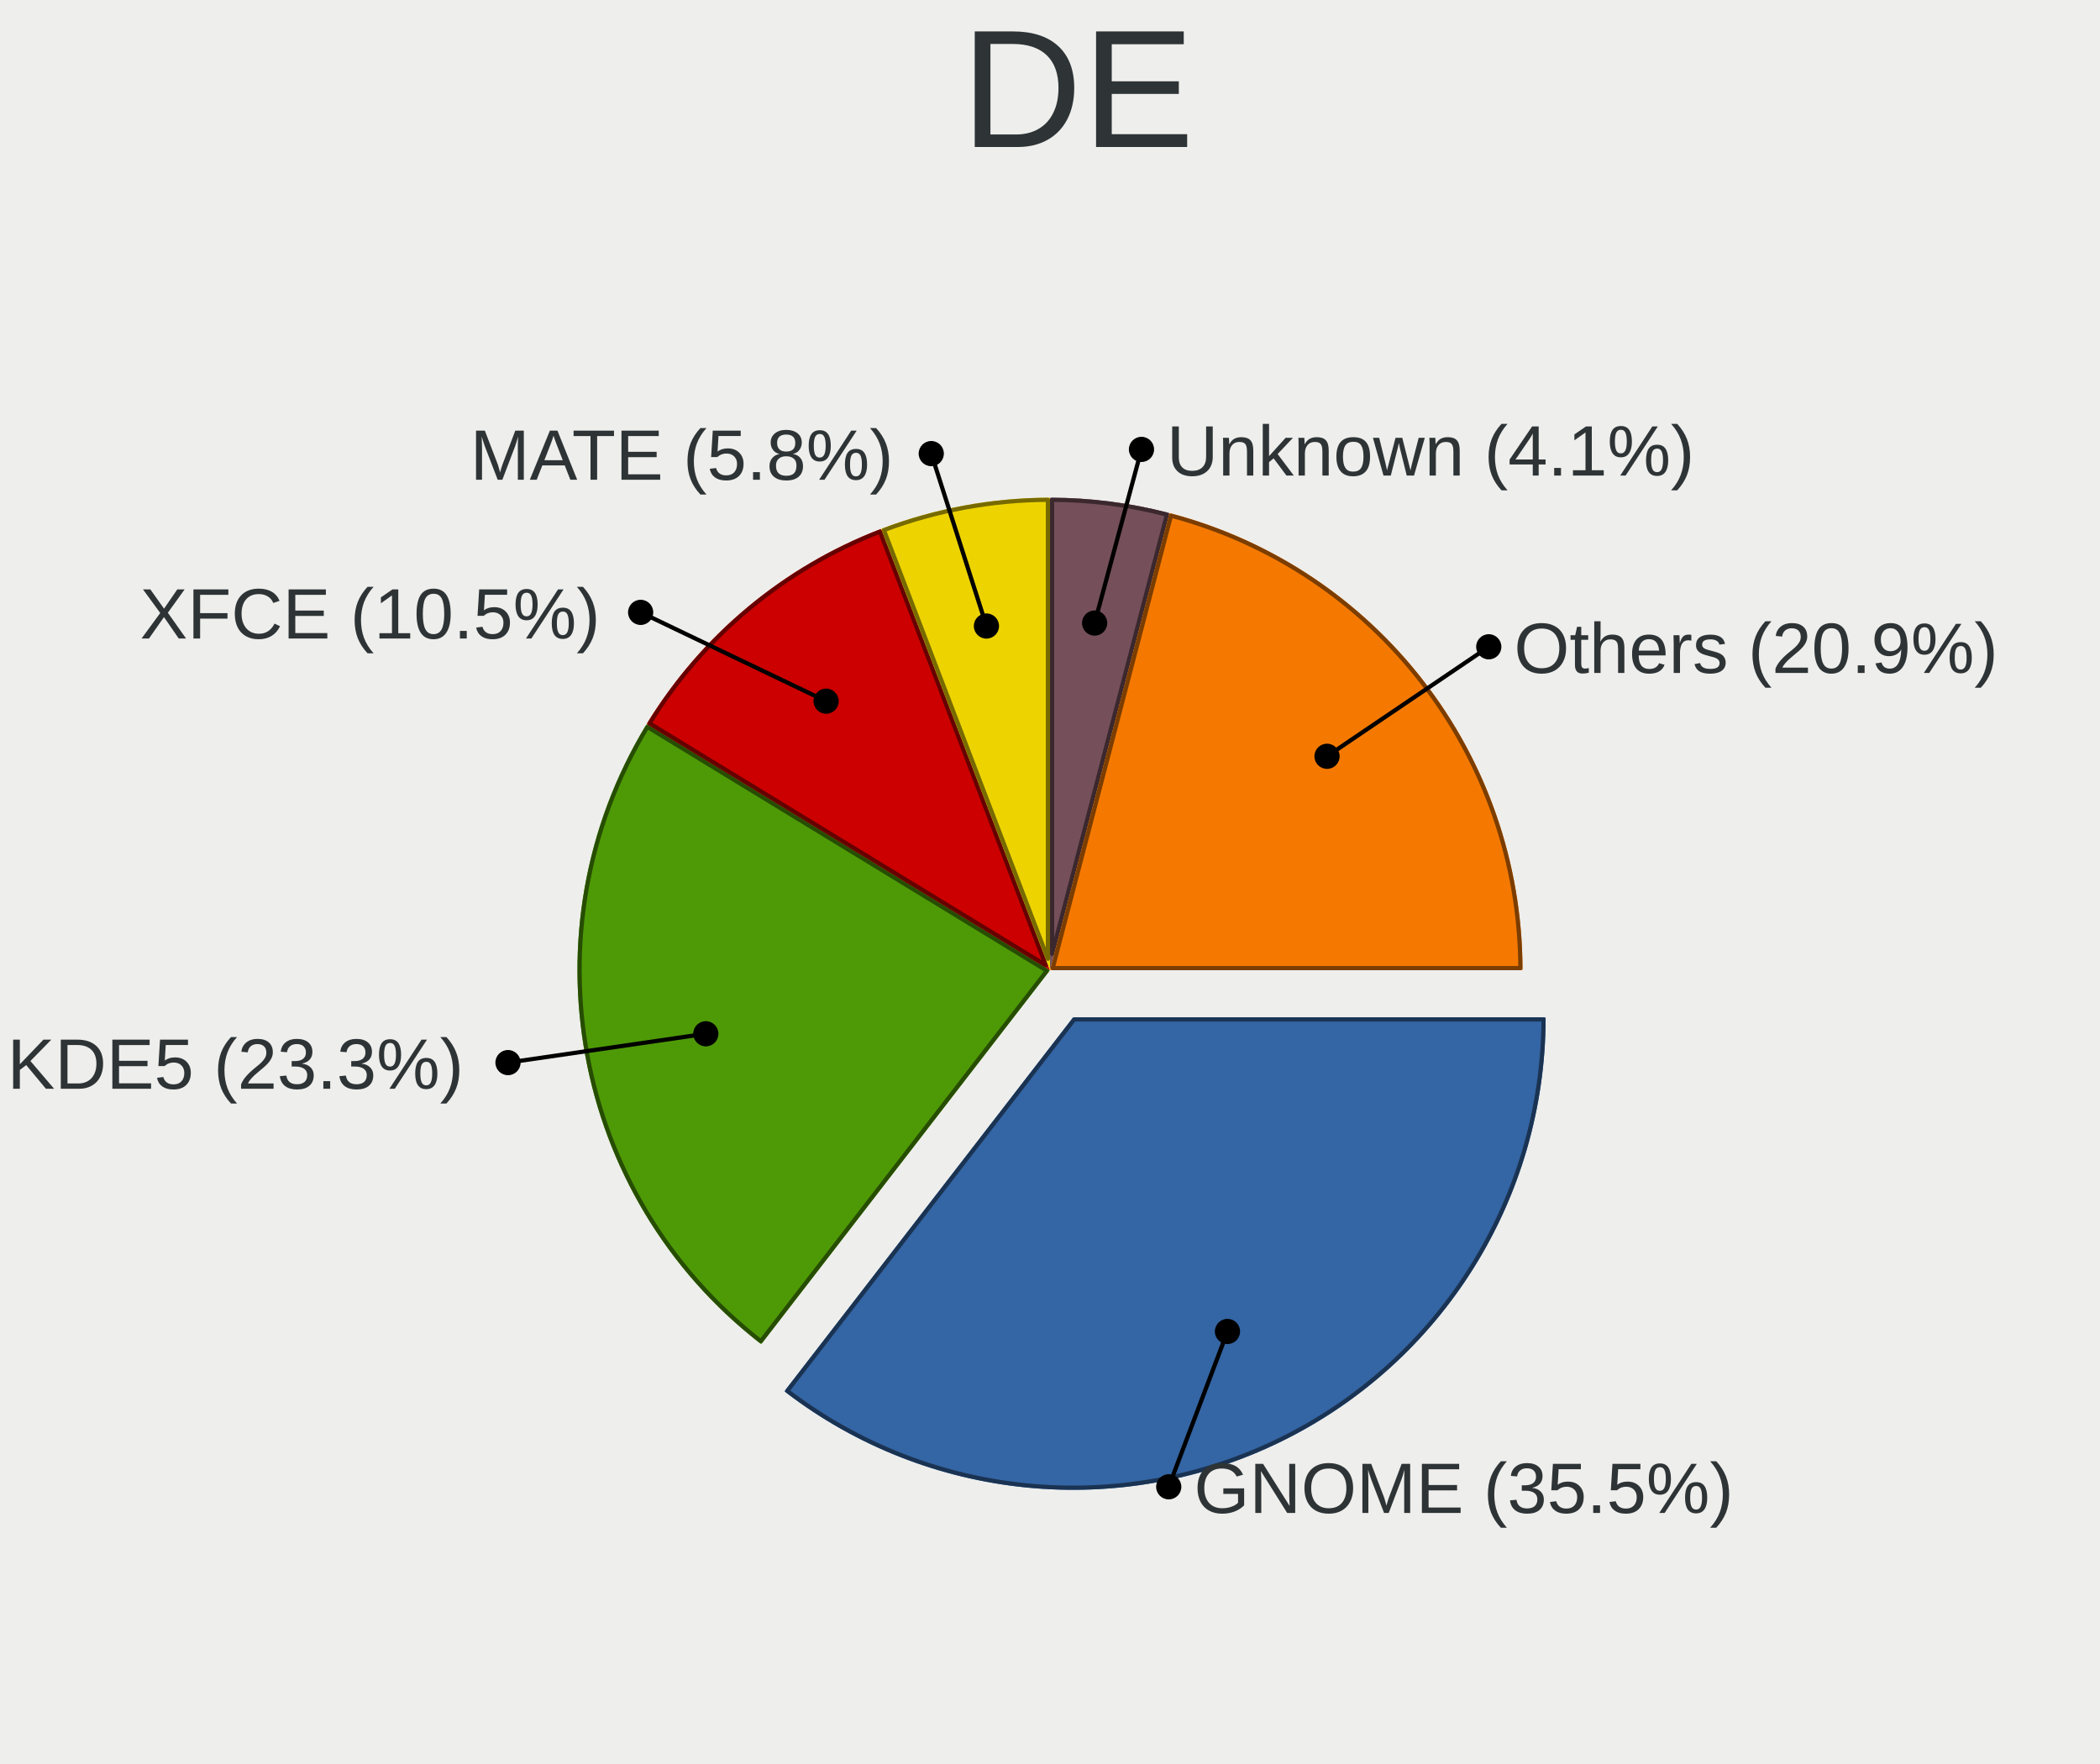
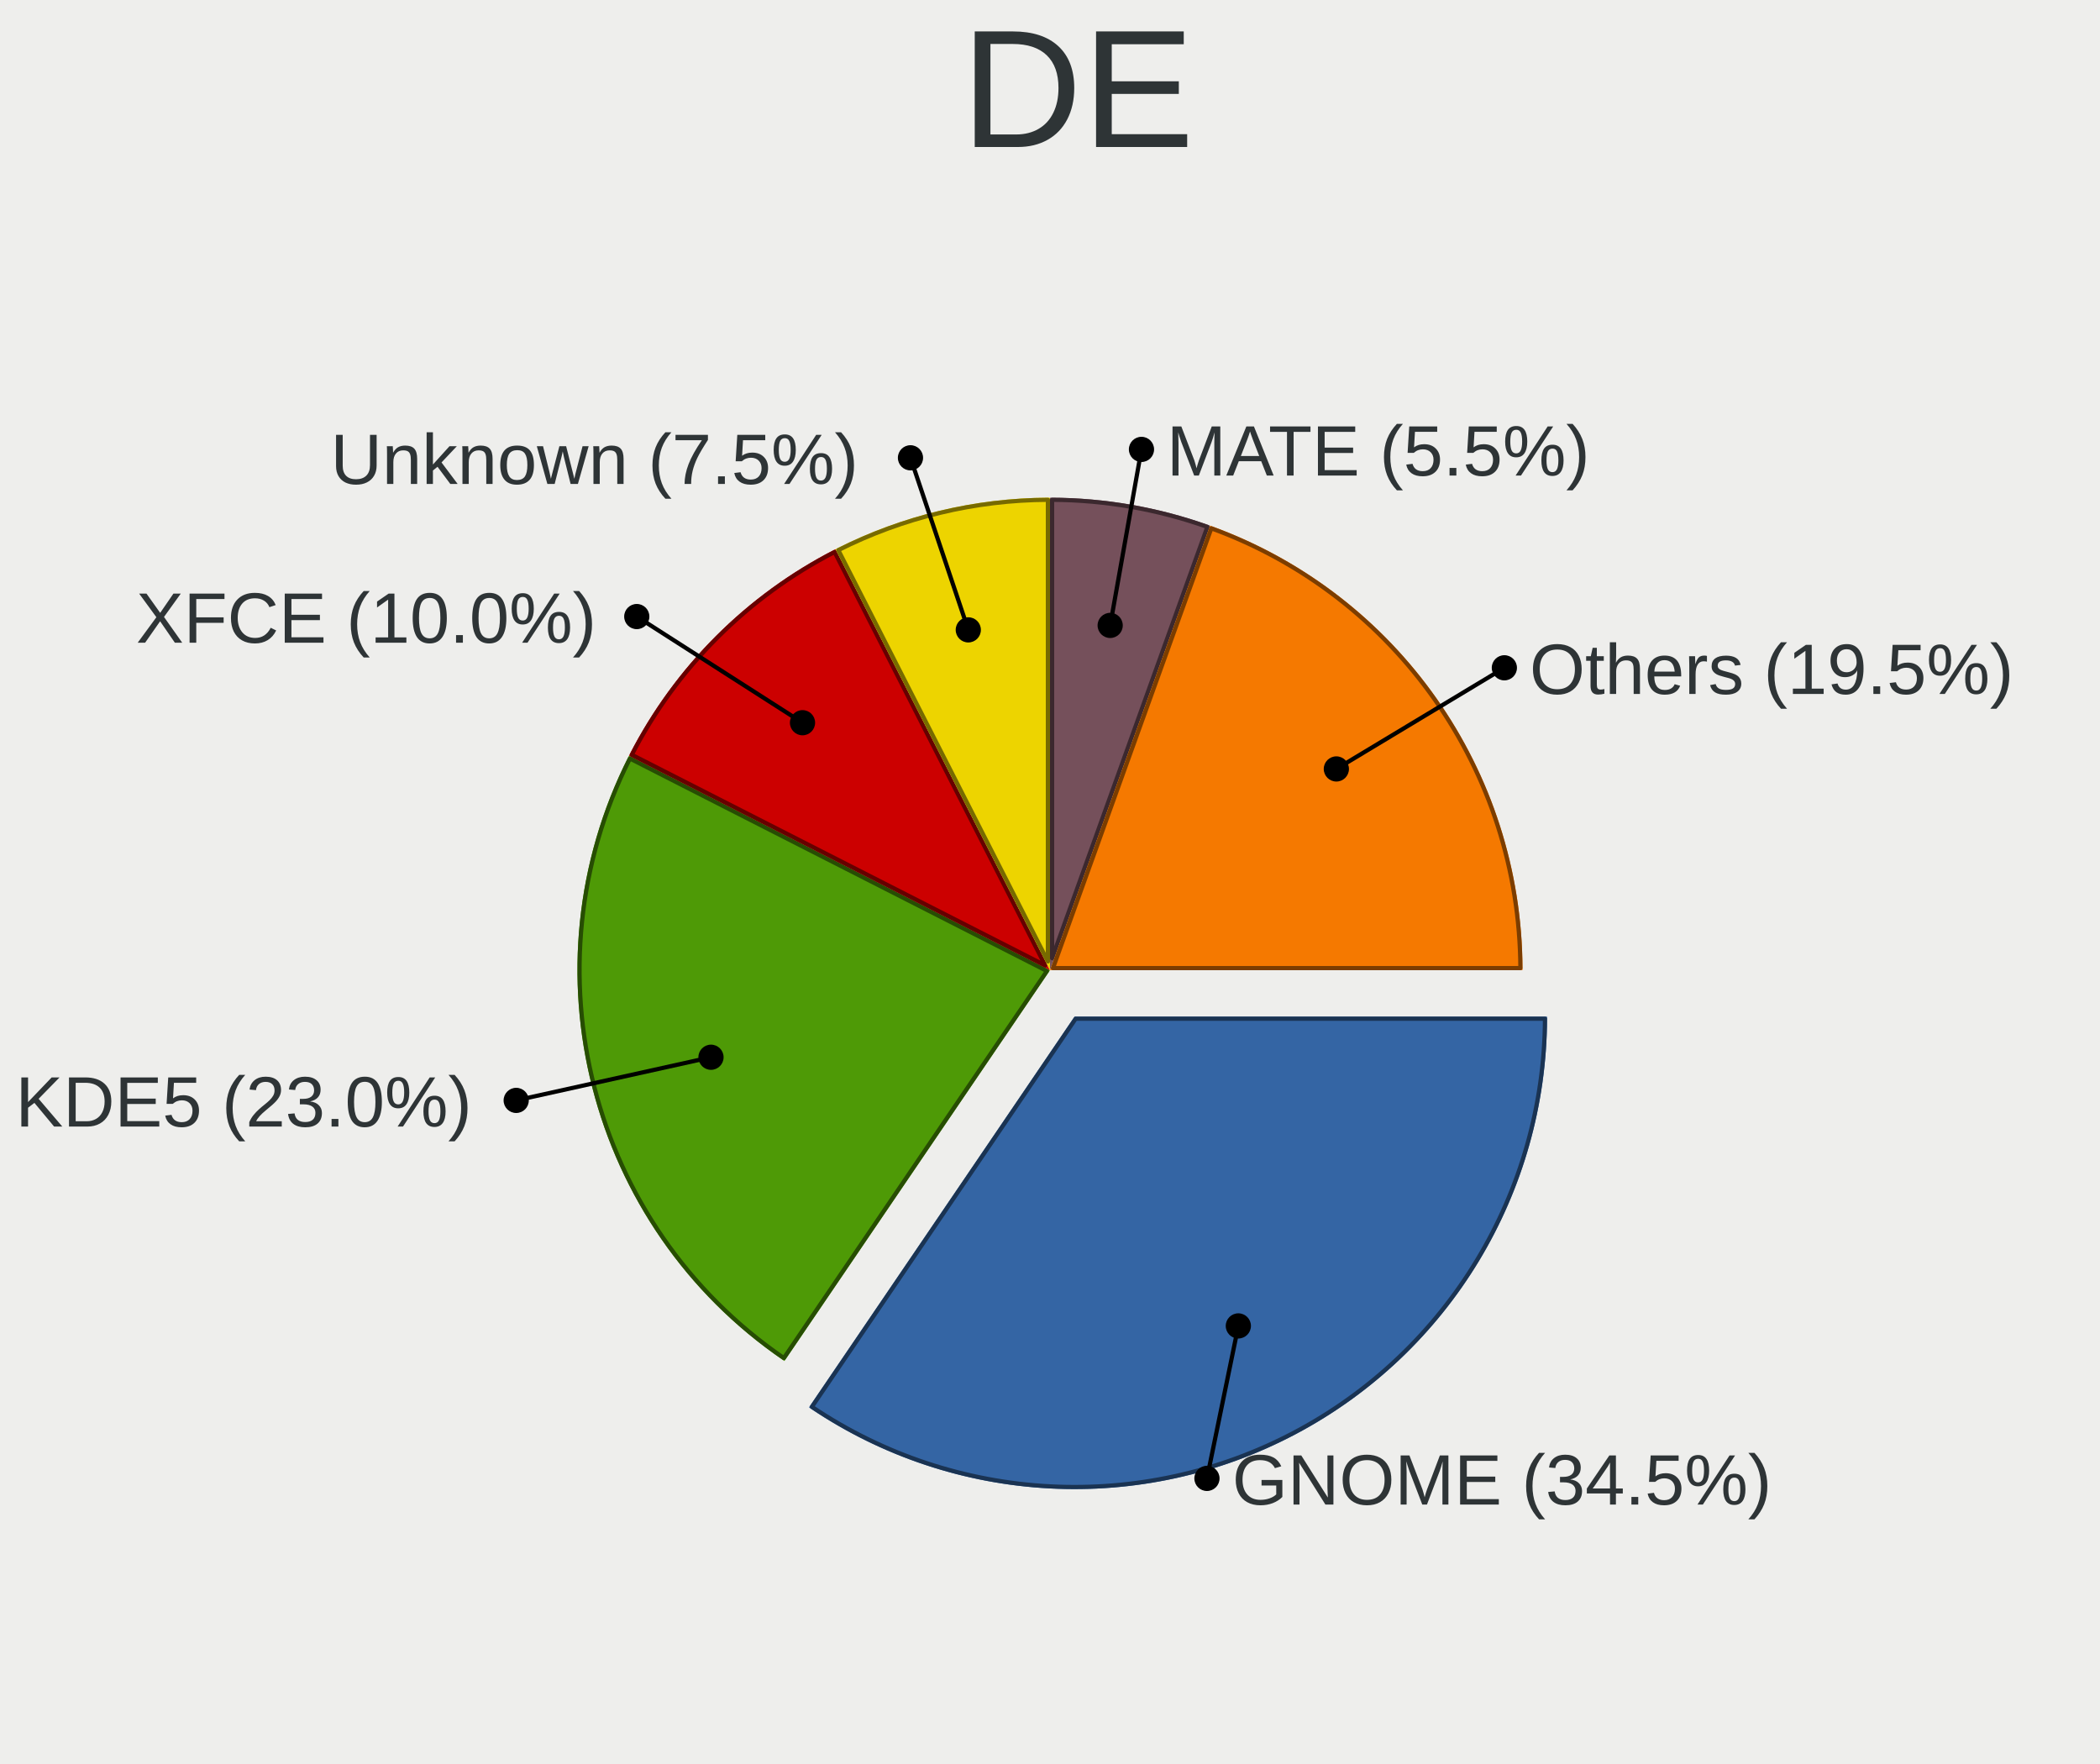
<svg xmlns="http://www.w3.org/2000/svg" width="500" height="420" version="1.0" id="ezcGraph">
  <defs />
  <g id="ezcGraphChart" color-rendering="optimizeQuality" shape-rendering="geometricPrecision" text-rendering="optimizeLegibility">
    <path d=" M 0,420 L 0,0 L 500,0 L 500,420 L 0,420 z " style="fill: #eeeeec; fill-opacity: 1.00; stroke: none;" id="ezcGraphPolygon_1" />
    <path d=" M 0,42 L 0,0 L 500,0 L 500,42 L 0,42 z " style="fill: #000000; fill-opacity: 0.00; stroke: none;" id="ezcGraphPolygon_2" />
-     <path d="M 255.51,242.22 L 368.01,242.22 A 112.50,112.50 0 0,1 186.75,331.26 z" style="fill: #3465a4; fill-opacity: 1.00; stroke: none; cursor: pointer;" id="ezcGraphCircleSector_4" />
-     <path d="M 255.76,242.72 L 367.51,242.72 A 112.00,112.00 0 0,1 187.46,331.17 z" style="fill: none; stroke: #1a3352; stroke-width: 1; stroke-opacity: 1.00; stroke-linecap: round; stroke-linejoin: round;" id="ezcGraphCircleSector_5" />
-     <path d="M 250.00,231.00 L 181.24,320.04 A 112.50,112.50 0 0,1 153.97,172.39 z" style="fill: #4e9a06; fill-opacity: 1.00; stroke: none; cursor: pointer;" id="ezcGraphCircleSector_6" />
-     <path d="M 249.26,231.14 L 181.15,319.34 A 112.00,112.00 0 0,1 154.14,173.08 z" style="fill: none; stroke: #274d03; stroke-width: 1; stroke-opacity: 1.00; stroke-linecap: round; stroke-linejoin: round;" id="ezcGraphCircleSector_7" />
-     <path d="M 250.00,231.00 L 153.97,172.39 A 112.50,112.50 0 0,1 209.81,125.92 z" style="fill: #cc0000; fill-opacity: 1.00; stroke: none; cursor: pointer;" id="ezcGraphCircleSector_8" />
-     <path d="M 249.01,229.81 L 154.66,172.23 A 112.00,112.00 0 0,1 209.52,126.57 z" style="fill: none; stroke: #660000; stroke-width: 1; stroke-opacity: 1.00; stroke-linecap: round; stroke-linejoin: round;" id="ezcGraphCircleSector_9" />
-     <path d="M 250.00,231.00 L 209.81,125.92 A 112.50,112.50 0 0,1 250.00,118.50 z" style="fill: #edd400; fill-opacity: 1.00; stroke: none; cursor: pointer;" id="ezcGraphCircleSector_10" />
-     <path d="M 249.50,228.29 L 210.46,126.21 A 112.00,112.00 0 0,1 249.50,119.00 z" style="fill: none; stroke: #776a00; stroke-width: 1; stroke-opacity: 1.00; stroke-linecap: round; stroke-linejoin: round;" id="ezcGraphCircleSector_11" />
-     <path d="M 250.00,231.00 L 250.00,118.50 A 112.50,112.50 0 0,1 278.46,122.16 z" style="fill: #75505b; fill-opacity: 1.00; stroke: none; cursor: pointer;" id="ezcGraphCircleSector_12" />
-     <path d="M 250.50,227.11 L 250.50,119.00 A 112.00,112.00 0 0,1 277.84,122.52 z" style="fill: none; stroke: #3b282e; stroke-width: 1; stroke-opacity: 1.00; stroke-linecap: round; stroke-linejoin: round;" id="ezcGraphCircleSector_13" />
-     <path d="M 250.00,231.00 L 278.46,122.16 A 112.50,112.50 0 0,1 362.50,231.00 z" style="fill: #f57900; fill-opacity: 1.00; stroke: none;" id="ezcGraphCircleSector_14" />
-     <path d="M 250.65,230.50 L 278.81,122.77 A 112.00,112.00 0 0,1 362.00,230.50 z" style="fill: none; stroke: #7b3d00; stroke-width: 1; stroke-opacity: 1.00; stroke-linecap: round; stroke-linejoin: round;" id="ezcGraphCircleSector_15" />
-     <path d=" M 234.864,149.053 L 221.729,108" style="fill: none; stroke: #000000; stroke-width: 1; stroke-opacity: 1.00; stroke-linecap: round; stroke-linejoin: round;" id="ezcGraphLine_16" />
-     <ellipse cx="234.864" cy="149.053" rx="3" ry="3" style="fill: #000000; fill-opacity: 1.00; stroke: none;" id="ezcGraphCircle_17" />
-     <ellipse cx="221.729" cy="108" rx="3" ry="3" style="fill: #000000; fill-opacity: 1.00; stroke: none;" id="ezcGraphCircle_18" />
-     <path d=" M 196.694,166.946 L 152.534,145.8" style="fill: none; stroke: #000000; stroke-width: 1; stroke-opacity: 1.00; stroke-linecap: round; stroke-linejoin: round;" id="ezcGraphLine_20" />
-     <ellipse cx="196.694" cy="166.946" rx="3" ry="3" style="fill: #000000; fill-opacity: 1.00; stroke: none;" id="ezcGraphCircle_21" />
-     <ellipse cx="152.534" cy="145.8" rx="3" ry="3" style="fill: #000000; fill-opacity: 1.00; stroke: none;" id="ezcGraphCircle_22" />
-     <path d=" M 168.053,246.136 L 120.951,253" style="fill: none; stroke: #000000; stroke-width: 1; stroke-opacity: 1.00; stroke-linecap: round; stroke-linejoin: round;" id="ezcGraphLine_24" />
-     <ellipse cx="168.053" cy="246.136" rx="3" ry="3" style="fill: #000000; fill-opacity: 1.00; stroke: none;" id="ezcGraphCircle_25" />
-     <ellipse cx="120.951" cy="253" rx="3" ry="3" style="fill: #000000; fill-opacity: 1.00; stroke: none;" id="ezcGraphCircle_26" />
-     <path d=" M 260.626,148.347 L 271.78,107" style="fill: none; stroke: #000000; stroke-width: 1; stroke-opacity: 1.00; stroke-linecap: round; stroke-linejoin: round;" id="ezcGraphLine_28" />
-     <ellipse cx="260.626" cy="148.347" rx="3" ry="3" style="fill: #000000; fill-opacity: 1.00; stroke: none;" id="ezcGraphCircle_29" />
+     <path d="M 255.85,242.05 L 368.35,242.05 A 112.50,112.50 0 0,1 192.61,335.09 z" style="fill: #3465a4; fill-opacity: 1.00; stroke: none; cursor: pointer;" id="ezcGraphCircleSector_4" />
+     <path d="M 256.11,242.55 L 367.85,242.55 A 112.00,112.00 0 0,1 193.31,334.96 z" style="fill: none; stroke: #1a3352; stroke-width: 1; stroke-opacity: 1.00; stroke-linecap: round; stroke-linejoin: round;" id="ezcGraphCircleSector_5" />
+     <path d="M 250.00,231.00 L 186.77,324.05 A 112.50,112.50 0 0,1 149.76,179.93 z" style="fill: #4e9a06; fill-opacity: 1.00; stroke: none; cursor: pointer;" id="ezcGraphCircleSector_6" />
+     <path d="M 249.27,231.19 L 186.63,323.35 A 112.00,112.00 0 0,1 149.98,180.60 z" style="fill: none; stroke: #274d03; stroke-width: 1; stroke-opacity: 1.00; stroke-linecap: round; stroke-linejoin: round;" id="ezcGraphCircleSector_7" />
+     <path d="M 250.00,231.00 L 149.76,179.93 A 112.50,112.50 0 0,1 198.93,130.76 z" style="fill: #cc0000; fill-opacity: 1.00; stroke: none; cursor: pointer;" id="ezcGraphCircleSector_8" />
+     <path d="M 248.86,229.86 L 150.43,179.71 A 112.00,112.00 0 0,1 198.71,131.43 z" style="fill: none; stroke: #660000; stroke-width: 1; stroke-opacity: 1.00; stroke-linecap: round; stroke-linejoin: round;" id="ezcGraphCircleSector_9" />
+     <path d="M 250.00,231.00 L 198.93,130.76 A 112.50,112.50 0 0,1 250.00,118.50 z" style="fill: #edd400; fill-opacity: 1.00; stroke: none; cursor: pointer;" id="ezcGraphCircleSector_10" />
+     <path d="M 249.50,228.92 L 199.60,130.98 A 112.00,112.00 0 0,1 249.50,119.00 z" style="fill: none; stroke: #776a00; stroke-width: 1; stroke-opacity: 1.00; stroke-linecap: round; stroke-linejoin: round;" id="ezcGraphCircleSector_11" />
+     <path d="M 250.00,231.00 L 250.00,118.50 A 112.50,112.50 0 0,1 288.11,125.15 z" style="fill: #75505b; fill-opacity: 1.00; stroke: none; cursor: pointer;" id="ezcGraphCircleSector_12" />
+     <path d="M 250.50,228.14 L 250.50,119.00 A 112.00,112.00 0 0,1 287.47,125.45 z" style="fill: none; stroke: #3b282e; stroke-width: 1; stroke-opacity: 1.00; stroke-linecap: round; stroke-linejoin: round;" id="ezcGraphCircleSector_13" />
+     <path d="M 250.00,231.00 L 288.11,125.15 A 112.50,112.50 0 0,1 362.50,231.00 z" style="fill: #f57900; fill-opacity: 1.00; stroke: none;" id="ezcGraphCircleSector_14" />
+     <path d="M 250.71,230.50 L 288.41,125.79 A 112.00,112.00 0 0,1 362.00,230.50 z" style="fill: none; stroke: #7b3d00; stroke-width: 1; stroke-opacity: 1.00; stroke-linecap: round; stroke-linejoin: round;" id="ezcGraphCircleSector_15" />
+     <path d=" M 230.546,149.969 L 216.779,109" style="fill: none; stroke: #000000; stroke-width: 1; stroke-opacity: 1.00; stroke-linecap: round; stroke-linejoin: round;" id="ezcGraphLine_16" />
+     <ellipse cx="230.546" cy="149.969" rx="3" ry="3" style="fill: #000000; fill-opacity: 1.00; stroke: none;" id="ezcGraphCircle_17" />
+     <ellipse cx="216.779" cy="109" rx="3" ry="3" style="fill: #000000; fill-opacity: 1.00; stroke: none;" id="ezcGraphCircle_18" />
+     <path d=" M 191.074,172.074 L 151.613,146.8" style="fill: none; stroke: #000000; stroke-width: 1; stroke-opacity: 1.00; stroke-linecap: round; stroke-linejoin: round;" id="ezcGraphLine_20" />
+     <ellipse cx="191.074" cy="172.074" rx="3" ry="3" style="fill: #000000; fill-opacity: 1.00; stroke: none;" id="ezcGraphCircle_21" />
+     <ellipse cx="151.613" cy="146.8" rx="3" ry="3" style="fill: #000000; fill-opacity: 1.00; stroke: none;" id="ezcGraphCircle_22" />
+     <path d=" M 169.285,251.724 L 122.905,262" style="fill: none; stroke: #000000; stroke-width: 1; stroke-opacity: 1.00; stroke-linecap: round; stroke-linejoin: round;" id="ezcGraphLine_24" />
+     <ellipse cx="169.285" cy="251.724" rx="3" ry="3" style="fill: #000000; fill-opacity: 1.00; stroke: none;" id="ezcGraphCircle_25" />
+     <ellipse cx="122.905" cy="262" rx="3" ry="3" style="fill: #000000; fill-opacity: 1.00; stroke: none;" id="ezcGraphCircle_26" />
+     <path d=" M 264.327,148.908 L 271.78,107" style="fill: none; stroke: #000000; stroke-width: 1; stroke-opacity: 1.00; stroke-linecap: round; stroke-linejoin: round;" id="ezcGraphLine_28" />
+     <ellipse cx="264.327" cy="148.908" rx="3" ry="3" style="fill: #000000; fill-opacity: 1.00; stroke: none;" id="ezcGraphCircle_29" />
    <ellipse cx="271.78" cy="107" rx="3" ry="3" style="fill: #000000; fill-opacity: 1.00; stroke: none;" id="ezcGraphCircle_30" />
-     <path d=" M 315.958,180.069 L 354.468,154" style="fill: none; stroke: #000000; stroke-width: 1; stroke-opacity: 1.00; stroke-linecap: round; stroke-linejoin: round;" id="ezcGraphLine_32" />
-     <ellipse cx="315.958" cy="180.069" rx="3" ry="3" style="fill: #000000; fill-opacity: 1.00; stroke: none;" id="ezcGraphCircle_33" />
-     <ellipse cx="354.468" cy="154" rx="3" ry="3" style="fill: #000000; fill-opacity: 1.00; stroke: none;" id="ezcGraphCircle_34" />
-     <path d=" M 292.255,317.015 L 278.271,354" style="fill: none; stroke: #000000; stroke-width: 1; stroke-opacity: 1.00; stroke-linecap: round; stroke-linejoin: round;" id="ezcGraphLine_36" />
-     <ellipse cx="292.255" cy="317.015" rx="3" ry="3" style="fill: #000000; fill-opacity: 1.00; stroke: none;" id="ezcGraphCircle_37" />
-     <ellipse cx="278.271" cy="354" rx="3" ry="3" style="fill: #000000; fill-opacity: 1.00; stroke: none;" id="ezcGraphCircle_38" />
+     <path d=" M 318.179,183.083 L 358.181,159" style="fill: none; stroke: #000000; stroke-width: 1; stroke-opacity: 1.00; stroke-linecap: round; stroke-linejoin: round;" id="ezcGraphLine_32" />
+     <ellipse cx="318.179" cy="183.083" rx="3" ry="3" style="fill: #000000; fill-opacity: 1.00; stroke: none;" id="ezcGraphCircle_33" />
+     <ellipse cx="358.181" cy="159" rx="3" ry="3" style="fill: #000000; fill-opacity: 1.00; stroke: none;" id="ezcGraphCircle_34" />
+     <path d=" M 294.843,315.694 L 287.369,352" style="fill: none; stroke: #000000; stroke-width: 1; stroke-opacity: 1.00; stroke-linecap: round; stroke-linejoin: round;" id="ezcGraphLine_36" />
+     <ellipse cx="294.843" cy="315.694" rx="3" ry="3" style="fill: #000000; fill-opacity: 1.00; stroke: none;" id="ezcGraphCircle_37" />
+     <ellipse cx="287.369" cy="352" rx="3" ry="3" style="fill: #000000; fill-opacity: 1.00; stroke: none;" id="ezcGraphCircle_38" />
    <g id="ezcGraphTextBox_3">
      <path d=" M 228.3,42 L 228.3,0.5 L 272.2,0.5 L 272.2,42 L 228.3,42 z " style="fill: #ffffff; fill-opacity: 0.00; stroke: none;" id="ezcGraphPolygon_40" />
      <text id="ezcGraphTextBox_3_text" x="228.8" text-length="42.4px" y="35" style="font-size: 40px; font-family: 'Arial'; fill: #2e3436; fill-opacity: 1.00; stroke: none;">DE</text>
    </g>
    <g id="ezcGraphTextBox_19" style=" cursor: pointer;">
-       <path d=" M 111.455,117.9 L 111.455,98.6 L 216.729,98.6 L 216.729,117.9 L 111.455,117.9 z " style="fill: #ffffff; fill-opacity: 0.00; stroke: none;" id="ezcGraphPolygon_41" />
-       <text id="ezcGraphTextBox_19_text" x="111.955" text-length="103.774px" y="114.23" style="font-size: 17px; font-family: 'Arial'; fill: #2e3436; fill-opacity: 1.00; stroke: none;">MATE (5.8%)</text>
+       <path d=" M 78.203,118.9 L 78.203,99.6 L 211.779,99.6 L 211.779,118.9 L 78.203,118.9 z " style="fill: #ffffff; fill-opacity: 0.00; stroke: none;" id="ezcGraphPolygon_41" />
+       <text id="ezcGraphTextBox_19_text" x="78.703" text-length="132.076px" y="115.23" style="font-size: 17px; font-family: 'Arial'; fill: #2e3436; fill-opacity: 1.00; stroke: none;">Unknown (7.5%)</text>
    </g>
    <g id="ezcGraphTextBox_23" style=" cursor: pointer;">
-       <path d=" M 32.826,155.7 L 32.826,136.4 L 147.534,136.4 L 147.534,155.7 L 32.826,155.7 z " style="fill: #ffffff; fill-opacity: 0.00; stroke: none;" id="ezcGraphPolygon_42" />
-       <text id="ezcGraphTextBox_23_text" x="33.326" text-length="113.208px" y="152.03" style="font-size: 17px; font-family: 'Arial'; fill: #2e3436; fill-opacity: 1.00; stroke: none;">XFCE (10.5%)</text>
+       <path d=" M 31.905,156.7 L 31.905,137.4 L 146.613,137.4 L 146.613,156.7 L 31.905,156.7 z " style="fill: #ffffff; fill-opacity: 0.00; stroke: none;" id="ezcGraphPolygon_42" />
+       <text id="ezcGraphTextBox_23_text" x="32.405" text-length="113.208px" y="153.03" style="font-size: 17px; font-family: 'Arial'; fill: #2e3436; fill-opacity: 1.00; stroke: none;">XFCE (10.0%)</text>
    </g>
    <g id="ezcGraphTextBox_27" style=" cursor: pointer;">
-       <path d=" M 1.243,262.9 L 1.243,243.6 L 115.951,243.6 L 115.951,262.9 L 1.243,262.9 z " style="fill: #ffffff; fill-opacity: 0.00; stroke: none;" id="ezcGraphPolygon_43" />
-       <text id="ezcGraphTextBox_27_text" x="1.743" text-length="113.208px" y="259.23" style="font-size: 17px; font-family: 'Arial'; fill: #2e3436; fill-opacity: 1.00; stroke: none;">KDE5 (23.3%)</text>
+       <path d=" M 3.197,271.9 L 3.197,252.6 L 117.905,252.6 L 117.905,271.9 L 3.197,271.9 z " style="fill: #ffffff; fill-opacity: 0.00; stroke: none;" id="ezcGraphPolygon_43" />
+       <text id="ezcGraphTextBox_27_text" x="3.697" text-length="113.208px" y="268.23" style="font-size: 17px; font-family: 'Arial'; fill: #2e3436; fill-opacity: 1.00; stroke: none;">KDE5 (23.0%)</text>
    </g>
    <g id="ezcGraphTextBox_31" style=" cursor: pointer;">
-       <path d=" M 277.28,116.9 L 277.28,97.6 L 410.856,97.6 L 410.856,116.9 L 277.28,116.9 z " style="fill: #ffffff; fill-opacity: 0.00; stroke: none;" id="ezcGraphPolygon_44" />
-       <text id="ezcGraphTextBox_31_text" x="277.78" text-length="132.076px" y="113.23" style="font-size: 17px; font-family: 'Arial'; fill: #2e3436; fill-opacity: 1.00; stroke: none;">Unknown (4.1%)</text>
+       <path d=" M 277.28,116.9 L 277.28,97.6 L 382.554,97.6 L 382.554,116.9 L 277.28,116.9 z " style="fill: #ffffff; fill-opacity: 0.00; stroke: none;" id="ezcGraphPolygon_44" />
+       <text id="ezcGraphTextBox_31_text" x="277.78" text-length="103.774px" y="113.23" style="font-size: 17px; font-family: 'Arial'; fill: #2e3436; fill-opacity: 1.00; stroke: none;">MATE (5.5%)</text>
    </g>
    <g id="ezcGraphTextBox_35">
-       <path d=" M 359.968,163.9 L 359.968,144.6 L 493.544,144.6 L 493.544,163.9 L 359.968,163.9 z " style="fill: #ffffff; fill-opacity: 0.00; stroke: none;" id="ezcGraphPolygon_45" />
-       <text id="ezcGraphTextBox_35_text" x="360.468" text-length="132.076px" y="160.23" style="font-size: 17px; font-family: 'Arial'; fill: #2e3436; fill-opacity: 1.00; stroke: none;">Others (20.9%)</text>
+       <path d=" M 363.681,168.9 L 363.681,149.6 L 497.257,149.6 L 497.257,168.9 L 363.681,168.9 z " style="fill: #ffffff; fill-opacity: 0.00; stroke: none;" id="ezcGraphPolygon_45" />
+       <text id="ezcGraphTextBox_35_text" x="364.181" text-length="132.076px" y="165.23" style="font-size: 17px; font-family: 'Arial'; fill: #2e3436; fill-opacity: 1.00; stroke: none;">Others (19.5%)</text>
    </g>
    <g id="ezcGraphTextBox_39" style=" cursor: pointer;">
-       <path d=" M 283.771,363.9 L 283.771,344.6 L 407.913,344.6 L 407.913,363.9 L 283.771,363.9 z " style="fill: #ffffff; fill-opacity: 0.00; stroke: none;" id="ezcGraphPolygon_46" />
-       <text id="ezcGraphTextBox_39_text" x="284.271" text-length="122.642px" y="360.23" style="font-size: 17px; font-family: 'Arial'; fill: #2e3436; fill-opacity: 1.00; stroke: none;">GNOME (35.5%)</text>
+       <path d=" M 292.869,361.9 L 292.869,342.6 L 417.011,342.6 L 417.011,361.9 L 292.869,361.9 z " style="fill: #ffffff; fill-opacity: 0.00; stroke: none;" id="ezcGraphPolygon_46" />
+       <text id="ezcGraphTextBox_39_text" x="293.369" text-length="122.642px" y="358.23" style="font-size: 17px; font-family: 'Arial'; fill: #2e3436; fill-opacity: 1.00; stroke: none;">GNOME (34.5%)</text>
    </g>
  </g>
</svg>
